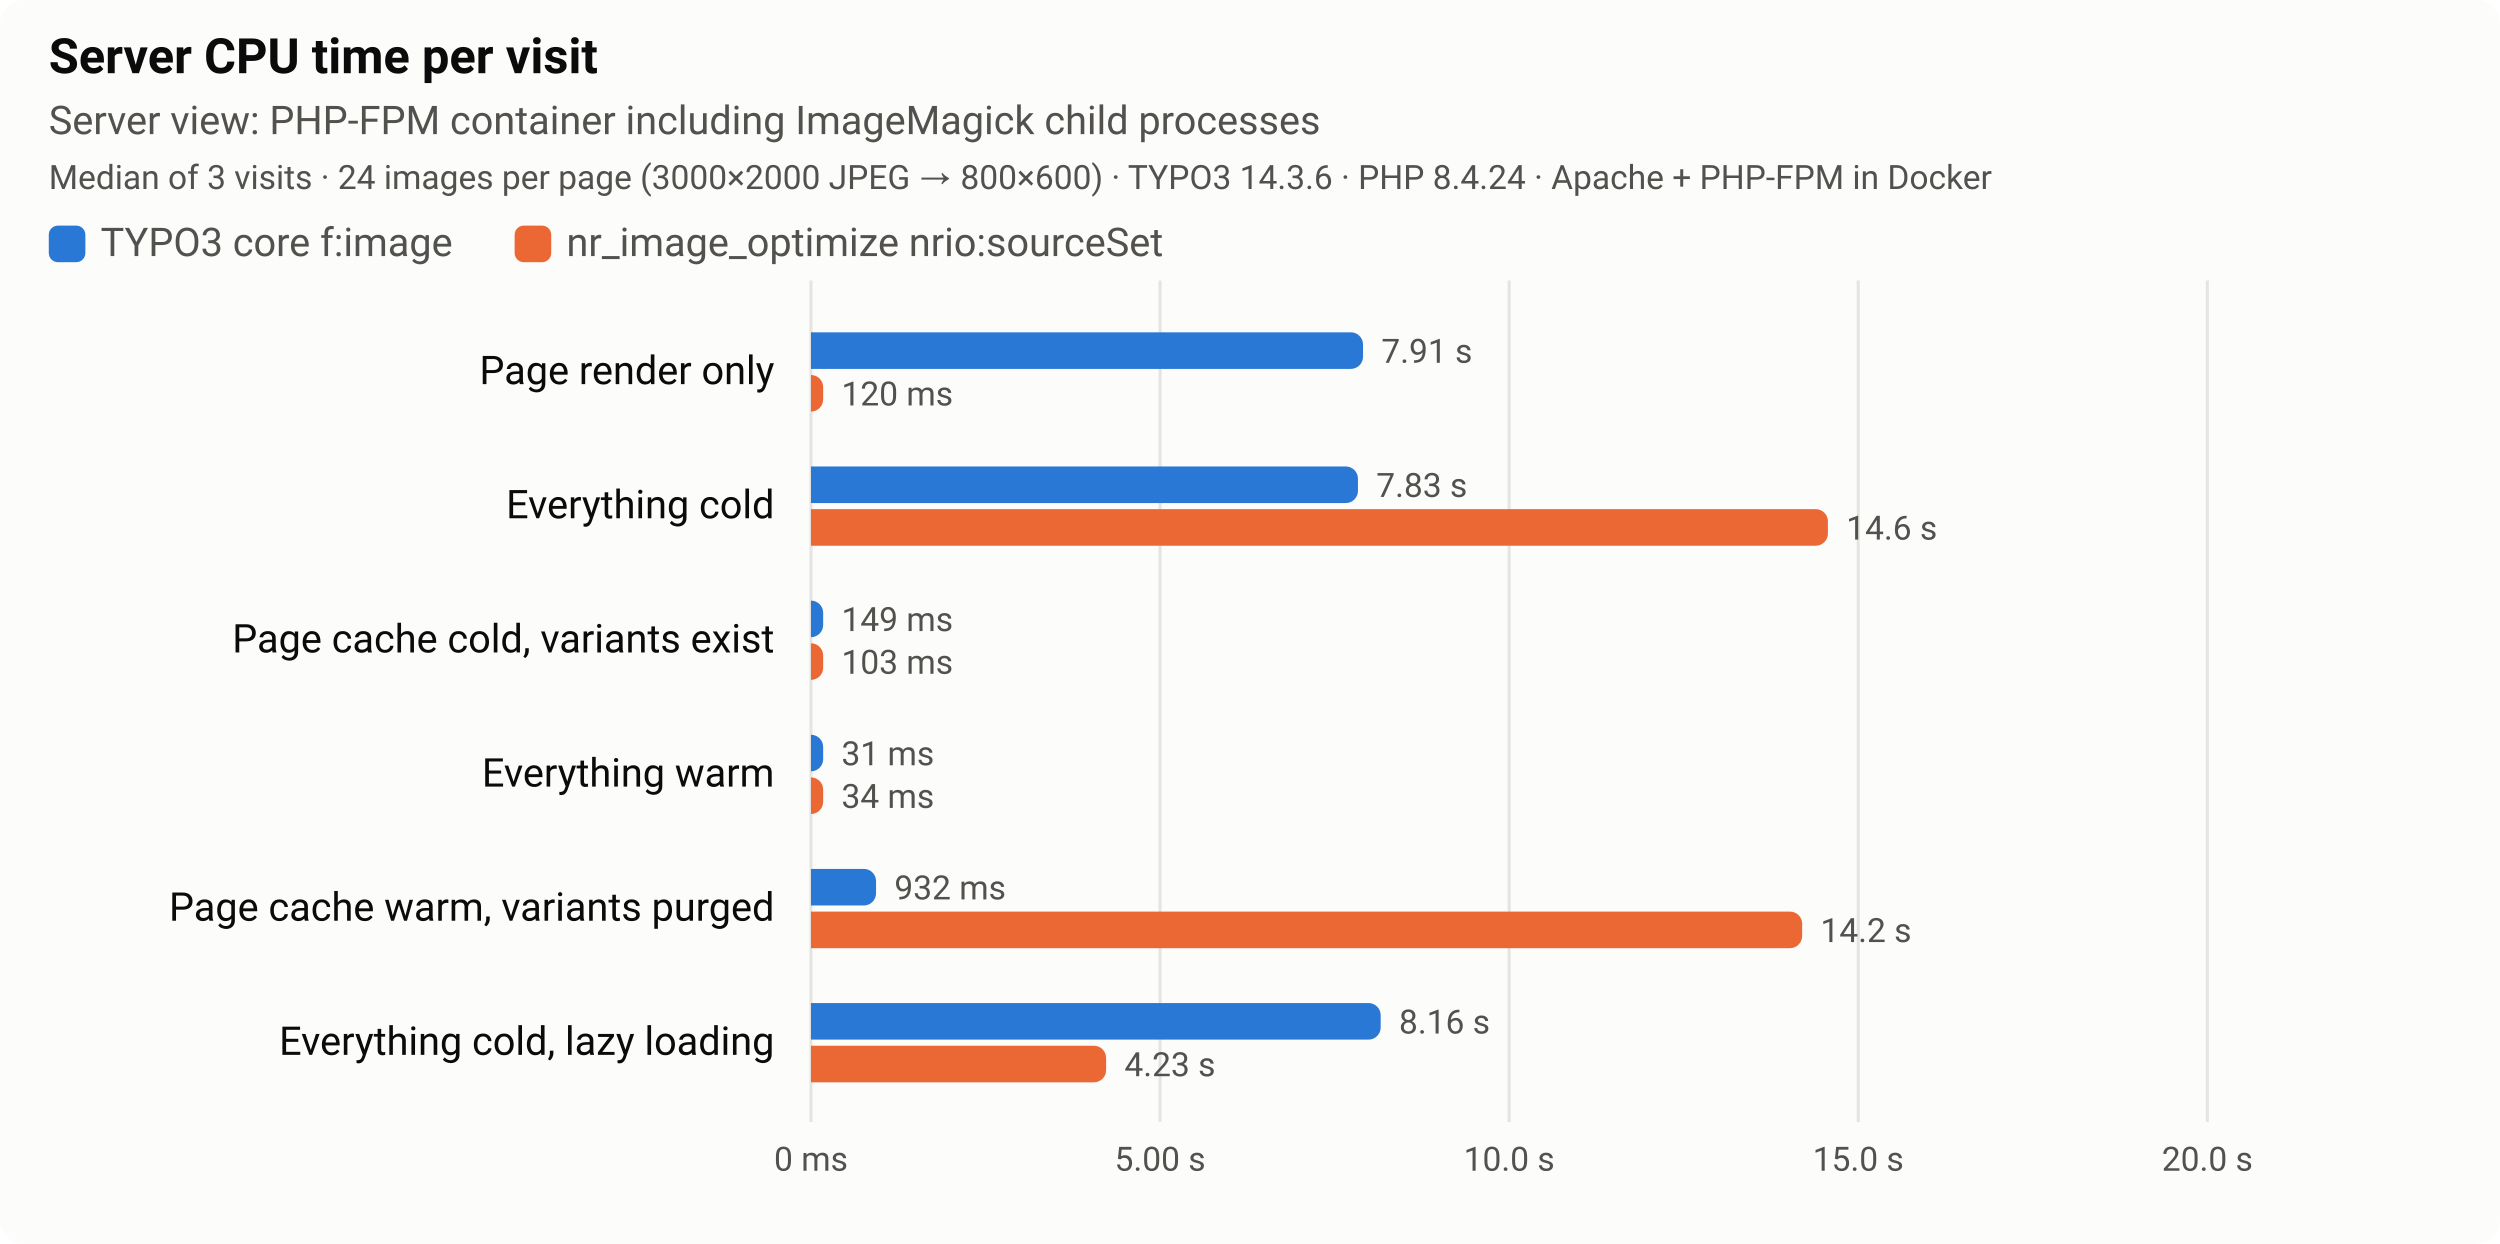
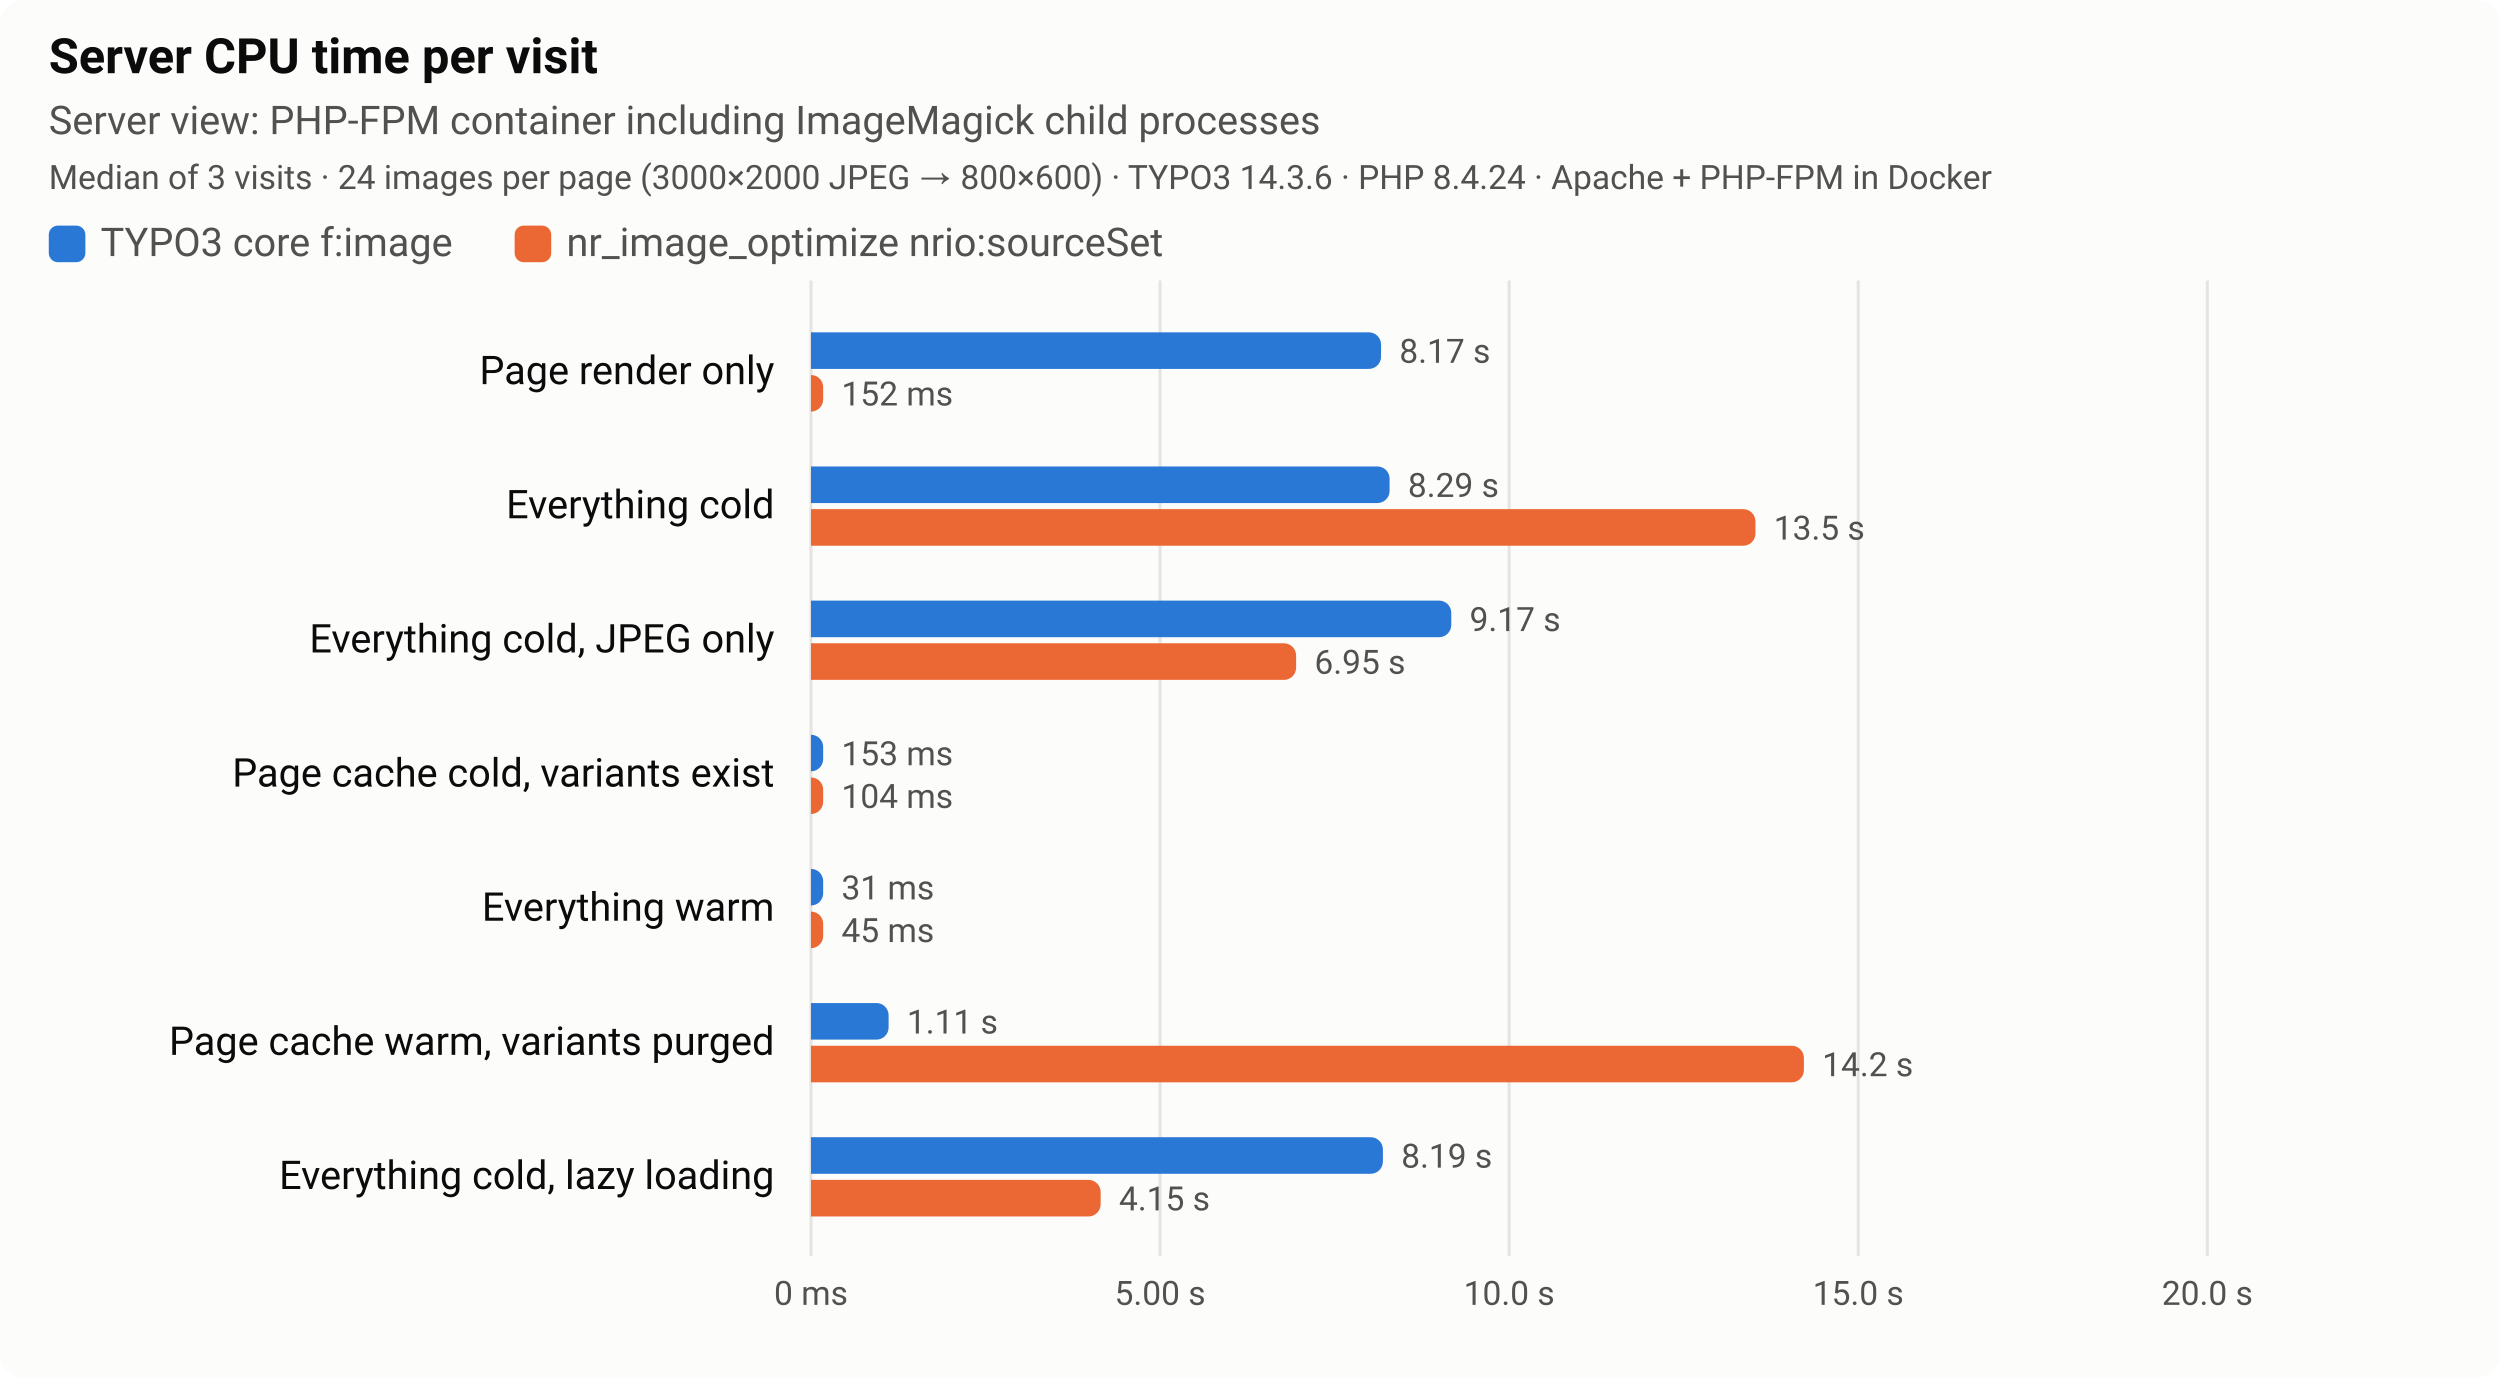
- <svg xmlns="http://www.w3.org/2000/svg" width="820" height="408" viewBox="0 0 820 408" role="img" aria-labelledby="title desc" font-family="-apple-system, 'Segoe UI', Roboto, Helvetica, Arial, sans-serif" font-size="13">
-   <rect width="820" height="408" rx="8" fill="#fcfcfb" />
+ <svg xmlns="http://www.w3.org/2000/svg" width="820" height="452" viewBox="0 0 820 452" role="img" aria-labelledby="title desc" font-family="-apple-system, 'Segoe UI', Roboto, Helvetica, Arial, sans-serif" font-size="13">
+   <rect width="820" height="452" rx="8" fill="#fcfcfb" />
  <text x="16" y="24" font-size="16" font-weight="600" fill="#0b0b0b">Server CPU time per visit</text>
  <text x="16" y="44" fill="#52514e">Server view: PHP-FPM container including ImageMagick child processes</text>
  <text x="16" y="62" fill="#52514e" font-size="11">Median of 3 visits · 24 images per page (3000×2000 JPEG → 800×600) · TYPO3 14.3.6 · PHP 8.4.24 · Apache + PHP-FPM in Docker</text>
  <rect x="16" y="74" width="12" height="12" rx="3" fill="#2a78d6" />
  <text x="33" y="84" fill="#52514e">TYPO3 core f:image</text>
  <rect x="168.8" y="74" width="12" height="12" rx="3" fill="#eb6834" />
  <text x="185.8" y="84" fill="#52514e">nr_image_optimize nrio:sourceSet</text>
-   <line x1="266" y1="92" x2="266" y2="368" stroke="#e5e4e0" stroke-width="1" />
-   <text x="266" y="384" text-anchor="middle" fill="#52514e" font-size="11">0 ms</text>
-   <line x1="380.5" y1="92" x2="380.5" y2="368" stroke="#e5e4e0" stroke-width="1" />
-   <text x="380.5" y="384" text-anchor="middle" fill="#52514e" font-size="11">5.00 s</text>
-   <line x1="495" y1="92" x2="495" y2="368" stroke="#e5e4e0" stroke-width="1" />
-   <text x="495" y="384" text-anchor="middle" fill="#52514e" font-size="11">10.0 s</text>
-   <line x1="609.5" y1="92" x2="609.5" y2="368" stroke="#e5e4e0" stroke-width="1" />
-   <text x="609.5" y="384" text-anchor="middle" fill="#52514e" font-size="11">15.0 s</text>
-   <line x1="724" y1="92" x2="724" y2="368" stroke="#e5e4e0" stroke-width="1" />
-   <text x="724" y="384" text-anchor="middle" fill="#52514e" font-size="11">20.0 s</text>
+   <line x1="266" y1="92" x2="266" y2="412" stroke="#e5e4e0" stroke-width="1" />
+   <text x="266" y="428" text-anchor="middle" fill="#52514e" font-size="11">0 ms</text>
+   <line x1="380.5" y1="92" x2="380.5" y2="412" stroke="#e5e4e0" stroke-width="1" />
+   <text x="380.5" y="428" text-anchor="middle" fill="#52514e" font-size="11">5.00 s</text>
+   <line x1="495" y1="92" x2="495" y2="412" stroke="#e5e4e0" stroke-width="1" />
+   <text x="495" y="428" text-anchor="middle" fill="#52514e" font-size="11">10.0 s</text>
+   <line x1="609.5" y1="92" x2="609.5" y2="412" stroke="#e5e4e0" stroke-width="1" />
+   <text x="609.5" y="428" text-anchor="middle" fill="#52514e" font-size="11">15.0 s</text>
+   <line x1="724" y1="92" x2="724" y2="412" stroke="#e5e4e0" stroke-width="1" />
+   <text x="724" y="428" text-anchor="middle" fill="#52514e" font-size="11">20.0 s</text>
  <text x="254" y="126" text-anchor="end" fill="#0b0b0b">Page render only</text>
-   <path d="M266,109 h177.077 a4,4 0 0 1 4,4 v4 a4,4 0 0 1 -4,4 h-177.077 z" fill="#2a78d6" />
-   <text x="453.077" y="119" fill="#52514e" font-size="11">7.91 s</text>
+   <path d="M266,109 h182.985 a4,4 0 0 1 4,4 v4 a4,4 0 0 1 -4,4 h-182.985 z" fill="#2a78d6" />
+   <text x="458.985" y="119" fill="#52514e" font-size="11">8.17 s</text>
  <path d="M266,123 h0 a4,4 0 0 1 4,4 v4 a4,4 0 0 1 -4,4 h-0 z" fill="#eb6834" />
-   <text x="276" y="133" fill="#52514e" font-size="11">120 ms</text>
+   <text x="276" y="133" fill="#52514e" font-size="11">152 ms</text>
  <text x="254" y="170" text-anchor="end" fill="#0b0b0b">Everything cold</text>
-   <path d="M266,153 h175.412 a4,4 0 0 1 4,4 v4 a4,4 0 0 1 -4,4 h-175.412 z" fill="#2a78d6" />
-   <text x="451.412" y="163" fill="#52514e" font-size="11">7.83 s</text>
-   <path d="M266,167 h329.557 a4,4 0 0 1 4,4 v4 a4,4 0 0 1 -4,4 h-329.557 z" fill="#eb6834" />
-   <text x="605.557" y="177" fill="#52514e" font-size="11">14.6 s</text>
-   <text x="254" y="214" text-anchor="end" fill="#0b0b0b">Page cache cold, variants exist</text>
-   <path d="M266,197 h0 a4,4 0 0 1 4,4 v4 a4,4 0 0 1 -4,4 h-0 z" fill="#2a78d6" />
-   <text x="276" y="207" fill="#52514e" font-size="11">149 ms</text>
-   <path d="M266,211 h0 a4,4 0 0 1 4,4 v4 a4,4 0 0 1 -4,4 h-0 z" fill="#eb6834" />
-   <text x="276" y="221" fill="#52514e" font-size="11">103 ms</text>
-   <text x="254" y="258" text-anchor="end" fill="#0b0b0b">Everything warm</text>
+   <path d="M266,153 h185.784 a4,4 0 0 1 4,4 v4 a4,4 0 0 1 -4,4 h-185.784 z" fill="#2a78d6" />
+   <text x="461.784" y="163" fill="#52514e" font-size="11">8.29 s</text>
+   <path d="M266,167 h305.787 a4,4 0 0 1 4,4 v4 a4,4 0 0 1 -4,4 h-305.787 z" fill="#eb6834" />
+   <text x="581.787" y="177" fill="#52514e" font-size="11">13.5 s</text>
+   <text x="254" y="214" text-anchor="end" fill="#0b0b0b">Everything cold, JPEG only</text>
+   <path d="M266,197 h206.016 a4,4 0 0 1 4,4 v4 a4,4 0 0 1 -4,4 h-206.016 z" fill="#2a78d6" />
+   <text x="482.016" y="207" fill="#52514e" font-size="11">9.17 s</text>
+   <path d="M266,211 h155.128 a4,4 0 0 1 4,4 v4 a4,4 0 0 1 -4,4 h-155.128 z" fill="#eb6834" />
+   <text x="431.128" y="221" fill="#52514e" font-size="11">6.95 s</text>
+   <text x="254" y="258" text-anchor="end" fill="#0b0b0b">Page cache cold, variants exist</text>
  <path d="M266,241 h0 a4,4 0 0 1 4,4 v4 a4,4 0 0 1 -4,4 h-0 z" fill="#2a78d6" />
-   <text x="276" y="251" fill="#52514e" font-size="11">31 ms</text>
+   <text x="276" y="251" fill="#52514e" font-size="11">153 ms</text>
  <path d="M266,255 h0 a4,4 0 0 1 4,4 v4 a4,4 0 0 1 -4,4 h-0 z" fill="#eb6834" />
-   <text x="276" y="265" fill="#52514e" font-size="11">34 ms</text>
-   <text x="254" y="302" text-anchor="end" fill="#0b0b0b">Page cache warm, variants purged</text>
-   <path d="M266,285 h17.343 a4,4 0 0 1 4,4 v4 a4,4 0 0 1 -4,4 h-17.343 z" fill="#2a78d6" />
-   <text x="293.343" y="295" fill="#52514e" font-size="11">932 ms</text>
-   <path d="M266,299 h321.111 a4,4 0 0 1 4,4 v4 a4,4 0 0 1 -4,4 h-321.111 z" fill="#eb6834" />
-   <text x="597.111" y="309" fill="#52514e" font-size="11">14.2 s</text>
-   <text x="254" y="346" text-anchor="end" fill="#0b0b0b">Everything cold, lazy loading</text>
-   <path d="M266,329 h182.866 a4,4 0 0 1 4,4 v4 a4,4 0 0 1 -4,4 h-182.866 z" fill="#2a78d6" />
-   <text x="458.866" y="339" fill="#52514e" font-size="11">8.16 s</text>
-   <path d="M266,343 h92.81 a4,4 0 0 1 4,4 v4 a4,4 0 0 1 -4,4 h-92.81 z" fill="#eb6834" />
-   <text x="368.81" y="353" fill="#52514e" font-size="11">4.23 s</text>
+   <text x="276" y="265" fill="#52514e" font-size="11">104 ms</text>
+   <text x="254" y="302" text-anchor="end" fill="#0b0b0b">Everything warm</text>
+   <path d="M266,285 h0 a4,4 0 0 1 4,4 v4 a4,4 0 0 1 -4,4 h-0 z" fill="#2a78d6" />
+   <text x="276" y="295" fill="#52514e" font-size="11">31 ms</text>
+   <path d="M266,299 h0 a4,4 0 0 1 4,4 v4 a4,4 0 0 1 -4,4 h-0 z" fill="#eb6834" />
+   <text x="276" y="309" fill="#52514e" font-size="11">45 ms</text>
+   <text x="254" y="346" text-anchor="end" fill="#0b0b0b">Page cache warm, variants purged</text>
+   <path d="M266,329 h21.465 a4,4 0 0 1 4,4 v4 a4,4 0 0 1 -4,4 h-21.465 z" fill="#2a78d6" />
+   <text x="297.465" y="339" fill="#52514e" font-size="11">1.11 s</text>
+   <path d="M266,343 h321.677 a4,4 0 0 1 4,4 v4 a4,4 0 0 1 -4,4 h-321.677 z" fill="#eb6834" />
+   <text x="597.677" y="353" fill="#52514e" font-size="11">14.2 s</text>
+   <text x="254" y="390" text-anchor="end" fill="#0b0b0b">Everything cold, lazy loading</text>
+   <path d="M266,373 h183.595 a4,4 0 0 1 4,4 v4 a4,4 0 0 1 -4,4 h-183.595 z" fill="#2a78d6" />
+   <text x="459.595" y="383" fill="#52514e" font-size="11">8.19 s</text>
+   <path d="M266,387 h91.019 a4,4 0 0 1 4,4 v4 a4,4 0 0 1 -4,4 h-91.019 z" fill="#eb6834" />
+   <text x="367.019" y="397" fill="#52514e" font-size="11">4.15 s</text>
</svg>
